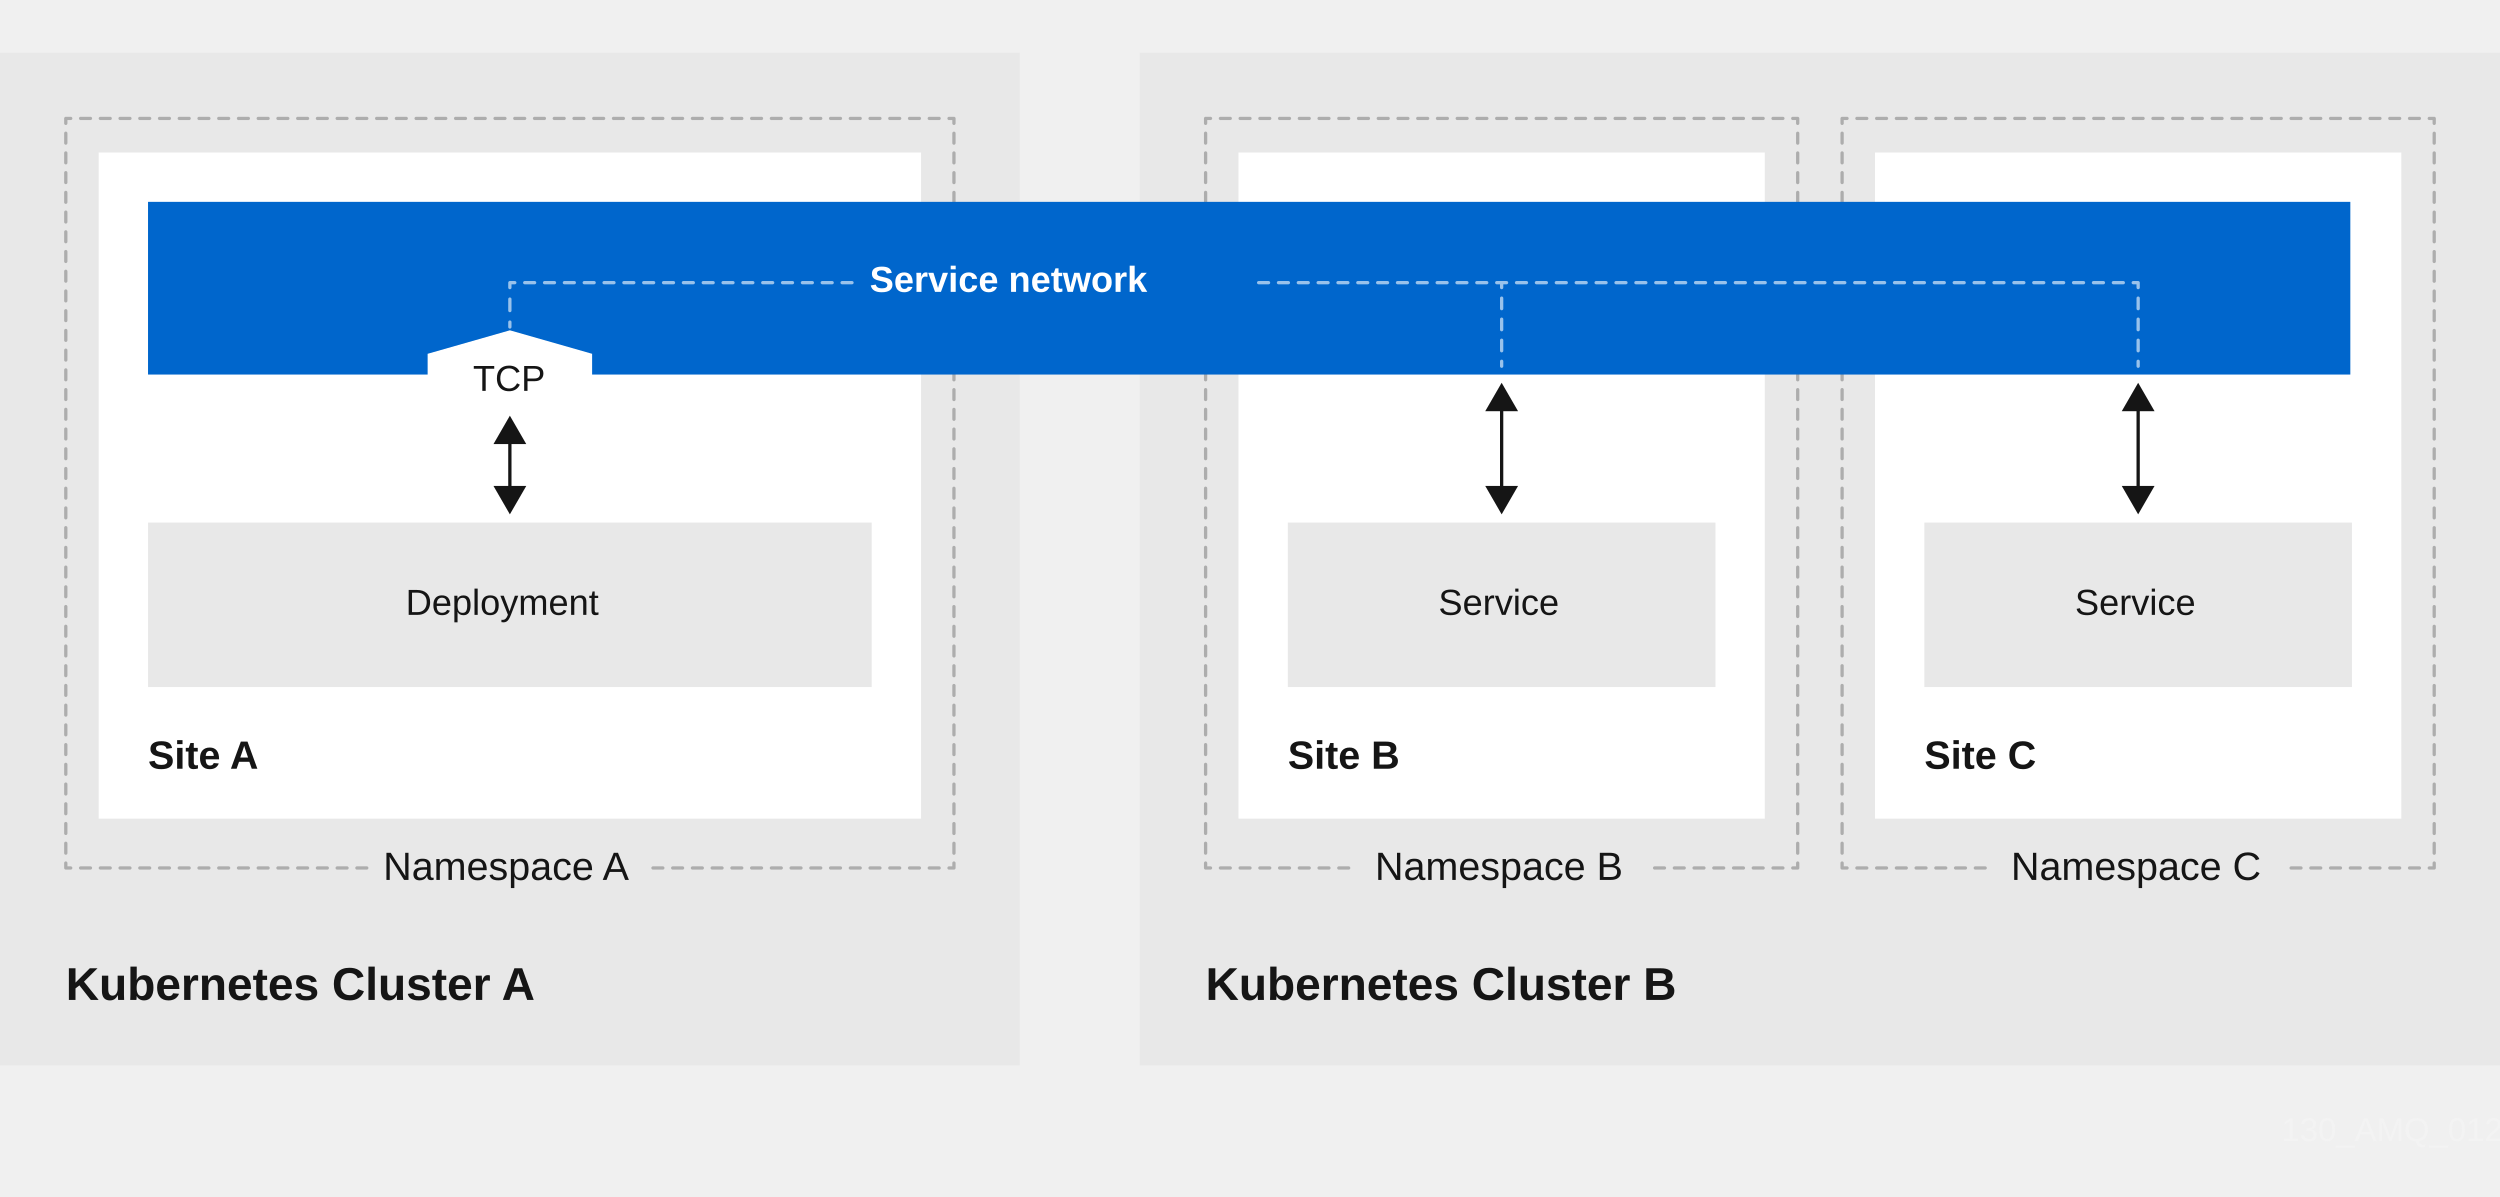
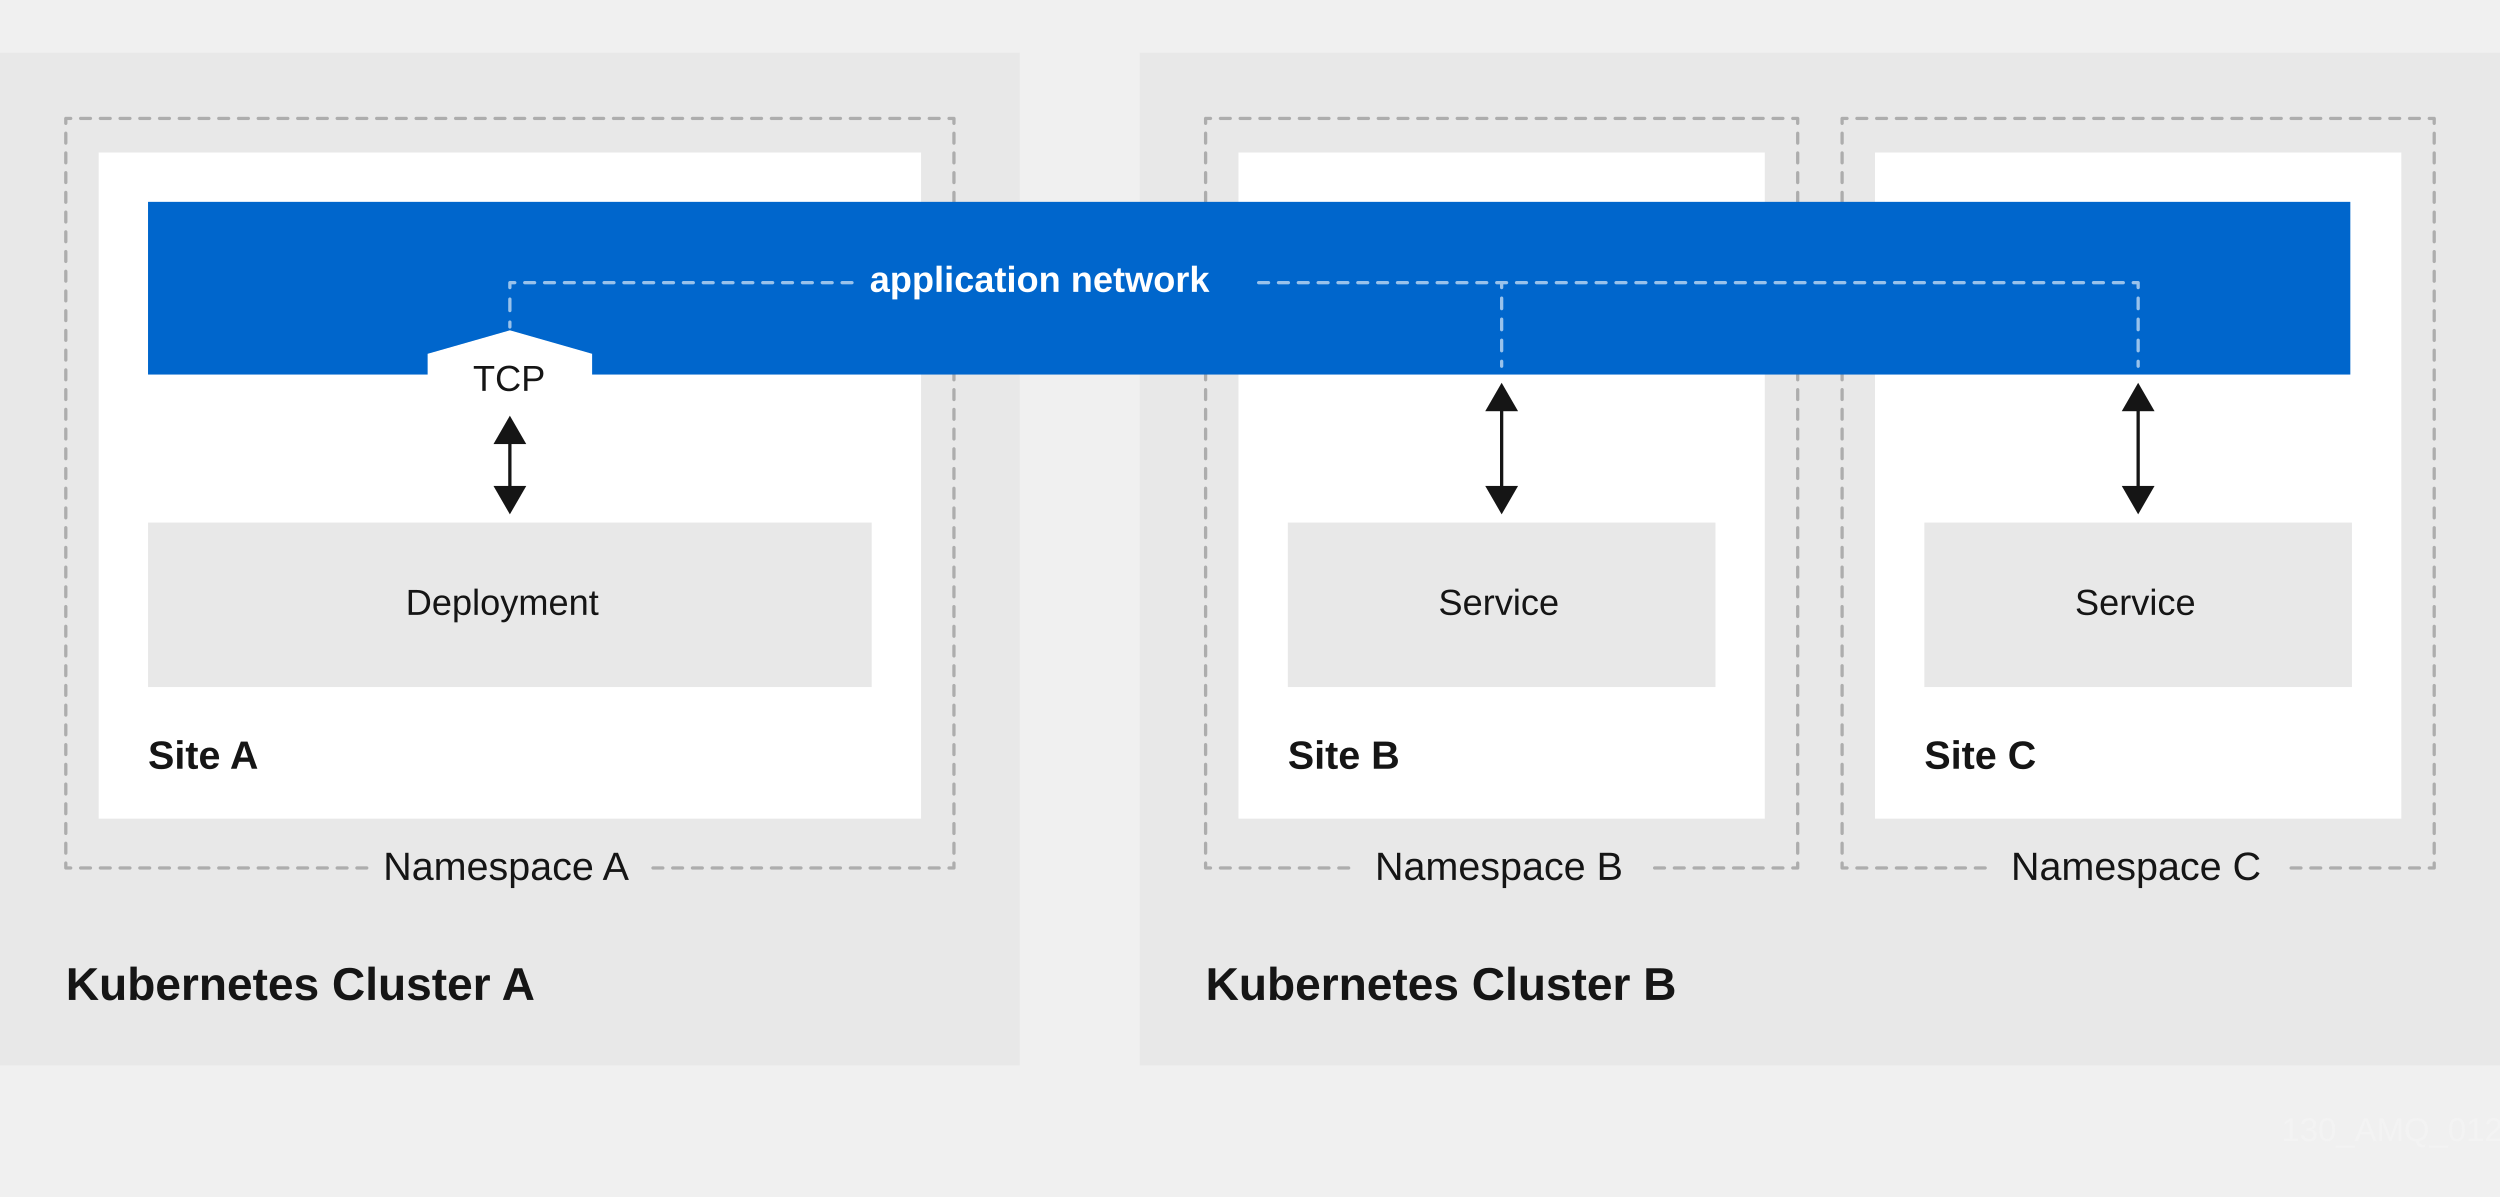
<svg xmlns="http://www.w3.org/2000/svg" id="bf8790df-43ea-463a-b5da-401bb2a8b402" data-name="artwork" width="760" height="363.864">
  <defs>
    <style>.a6b4eae5-2be3-4acb-998f-c0408979ab7a{fill:#e8e8e8}.a7f3d489-1c73-424d-92fe-ae6a60d9b6a8,.aa056ea7-99ea-4464-bfa0-3d7e9057bb0a,.ac50b6bc-227e-44ad-9eb0-4cac8b58ceb1,.ae11bc4e-3a59-4301-99e0-ba4399e98341,.b8a010bc-17c2-4461-9a9d-2971dc452d29,.f63f2ed5-1cca-4fae-be52-98b75aec8fd9{fill:none}.a7f3d489-1c73-424d-92fe-ae6a60d9b6a8,.b8a010bc-17c2-4461-9a9d-2971dc452d29,.f63f2ed5-1cca-4fae-be52-98b75aec8fd9{stroke:#adadad}.a7f3d489-1c73-424d-92fe-ae6a60d9b6a8,.aa056ea7-99ea-4464-bfa0-3d7e9057bb0a,.ac50b6bc-227e-44ad-9eb0-4cac8b58ceb1,.ae11bc4e-3a59-4301-99e0-ba4399e98341,.b8a010bc-17c2-4461-9a9d-2971dc452d29,.f63f2ed5-1cca-4fae-be52-98b75aec8fd9{stroke-linecap:round;stroke-linejoin:round}.b8a010bc-17c2-4461-9a9d-2971dc452d29{stroke-dasharray:3 3}.a7f3d489-1c73-424d-92fe-ae6a60d9b6a8{stroke-dasharray:2.998 2.998}.edf9b78d-fa84-4af6-825c-4811b13c106a{font-size:14px}.b3f4d507-fedb-4b95-8fa8-27a27f3d4f9a,.b5271c27-3ce1-4825-afd3-b2217b5ad765,.ed9842ba-1e72-4af8-b5fc-34f3987d1663,.edf9b78d-fa84-4af6-825c-4811b13c106a,.efd63a15-4772-4180-9d6a-a3fbcce8fa0c{fill:#151515}.edf9b78d-fa84-4af6-825c-4811b13c106a,.efd63a15-4772-4180-9d6a-a3fbcce8fa0c{font-family:RedHatText,"Red Hat Text",Overpass,"Helvetica Neue",Arial,sans-serif;font-weight:700}.bcdfb76b-e950-4f50-be25-b84a912934e7{fill:#fff}.b5271c27-3ce1-4825-afd3-b2217b5ad765,.efd63a15-4772-4180-9d6a-a3fbcce8fa0c{font-size:12px}.b3f4d507-fedb-4b95-8fa8-27a27f3d4f9a{font-size:11px}.b3f4d507-fedb-4b95-8fa8-27a27f3d4f9a,.b5271c27-3ce1-4825-afd3-b2217b5ad765{font-family:RedHatText,"Red Hat Text",Overpass,"Helvetica Neue",Arial,sans-serif;font-weight:500}.ac50b6bc-227e-44ad-9eb0-4cac8b58ceb1{stroke:#151515}.e5d73590-d250-4111-a1b8-1f0755480b35{fill:#06c}.aa056ea7-99ea-4464-bfa0-3d7e9057bb0a,.ae11bc4e-3a59-4301-99e0-ba4399e98341{stroke:#99c2eb}.aa056ea7-99ea-4464-bfa0-3d7e9057bb0a{stroke-dasharray:3.2 3.2}</style>
  </defs>
  <path class="a6b4eae5-2be3-4acb-998f-c0408979ab7a" d="M0 16h310v307.864H0z" />
  <path class="f63f2ed5-1cca-4fae-be52-98b75aec8fd9" d="M20 262.364v1.5h1.5" />
  <path class="b8a010bc-17c2-4461-9a9d-2971dc452d29" d="M24.5 263.864H287" />
  <path class="f63f2ed5-1cca-4fae-be52-98b75aec8fd9" d="M288.5 263.864h1.5v-1.5" />
  <path class="a7f3d489-1c73-424d-92fe-ae6a60d9b6a8" d="M290 259.366V38.999" />
  <path class="f63f2ed5-1cca-4fae-be52-98b75aec8fd9" d="M290 37.5V36h-1.5" />
  <path class="b8a010bc-17c2-4461-9a9d-2971dc452d29" d="M285.5 36H23" />
  <path class="f63f2ed5-1cca-4fae-be52-98b75aec8fd9" d="M21.5 36H20v1.5" />
  <path class="a7f3d489-1c73-424d-92fe-ae6a60d9b6a8" d="M20 40.498v220.367" />
  <text class="edf9b78d-fa84-4af6-825c-4811b13c106a" transform="translate(20 303.984)">Kubernetes Cluster A</text>
  <path class="bcdfb76b-e950-4f50-be25-b84a912934e7" transform="rotate(180 155 147.614)" d="M30 46.364h250v202.5H30z" />
  <text class="efd63a15-4772-4180-9d6a-a3fbcce8fa0c" transform="translate(45 233.704)">Site A</text>
  <path class="a6b4eae5-2be3-4acb-998f-c0408979ab7a" d="M45 158.864h220v50H45z" />
  <text class="b3f4d507-fedb-4b95-8fa8-27a27f3d4f9a" transform="translate(123.332 186.911)">Deployment</text>
  <path class="a6b4eae5-2be3-4acb-998f-c0408979ab7a" d="M346.5 16H760v307.864H346.5z" />
  <path class="f63f2ed5-1cca-4fae-be52-98b75aec8fd9" d="M366.5 262.364v1.5h1.5" />
  <path class="b8a010bc-17c2-4461-9a9d-2971dc452d29" d="M371 263.864h172.5" />
  <path class="f63f2ed5-1cca-4fae-be52-98b75aec8fd9" d="M545 263.864h1.5v-1.5" />
  <path class="a7f3d489-1c73-424d-92fe-ae6a60d9b6a8" d="M546.5 259.366V38.999" />
  <path class="f63f2ed5-1cca-4fae-be52-98b75aec8fd9" d="M546.5 37.5V36H545" />
  <path class="b8a010bc-17c2-4461-9a9d-2971dc452d29" d="M542 36H369.5" />
  <path class="f63f2ed5-1cca-4fae-be52-98b75aec8fd9" d="M368 36h-1.5v1.5" />
  <path class="a7f3d489-1c73-424d-92fe-ae6a60d9b6a8" d="M366.5 40.498v220.367" />
  <text class="edf9b78d-fa84-4af6-825c-4811b13c106a" transform="translate(366.5 303.984)">Kubernetes Cluster B</text>
  <path class="bcdfb76b-e950-4f50-be25-b84a912934e7" transform="rotate(180 456.5 147.614)" d="M376.5 46.364h160v202.5h-160z" />
  <text class="efd63a15-4772-4180-9d6a-a3fbcce8fa0c" transform="translate(391.5 233.704)">Site B</text>
  <path class="a6b4eae5-2be3-4acb-998f-c0408979ab7a" d="M391.5 158.864h130v50h-130z" />
  <text class="b3f4d507-fedb-4b95-8fa8-27a27f3d4f9a" transform="translate(437.289 186.911)">Service</text>
  <path class="ac50b6bc-227e-44ad-9eb0-4cac8b58ceb1" d="M456.5 149.188V123.54" />
  <path class="ed9842ba-1e72-4af8-b5fc-34f3987d1663" d="M461.486 147.729l-4.986 8.635-4.986-8.635h9.972zM461.486 124.999l-4.986-8.635-4.986 8.635h9.972z" />
  <path class="bcdfb76b-e950-4f50-be25-b84a912934e7" transform="rotate(180 650 147.614)" d="M570 46.364h160v202.5H570z" />
  <text class="efd63a15-4772-4180-9d6a-a3fbcce8fa0c" transform="translate(585 233.704)">Site C</text>
  <path class="a6b4eae5-2be3-4acb-998f-c0408979ab7a" d="M585 158.864h130v50H585z" />
  <text class="b3f4d507-fedb-4b95-8fa8-27a27f3d4f9a" transform="translate(630.789 186.911)">Service</text>
  <path class="ac50b6bc-227e-44ad-9eb0-4cac8b58ceb1" d="M650 149.188V123.54" />
  <path class="ed9842ba-1e72-4af8-b5fc-34f3987d1663" d="M654.986 147.729L650 156.364l-4.986-8.635h9.972zM654.986 124.999L650 116.364l-4.986 8.635h9.972z" />
  <g>
    <path class="f63f2ed5-1cca-4fae-be52-98b75aec8fd9" d="M560 262.364v1.5h1.5" />
    <path class="b8a010bc-17c2-4461-9a9d-2971dc452d29" d="M564.5 263.864H737" />
    <path class="f63f2ed5-1cca-4fae-be52-98b75aec8fd9" d="M738.5 263.864h1.5v-1.5" />
    <path class="a7f3d489-1c73-424d-92fe-ae6a60d9b6a8" d="M740 259.366V38.999" />
    <path class="f63f2ed5-1cca-4fae-be52-98b75aec8fd9" d="M740 37.5V36h-1.5" />
    <path class="b8a010bc-17c2-4461-9a9d-2971dc452d29" d="M735.5 36H563" />
    <path class="f63f2ed5-1cca-4fae-be52-98b75aec8fd9" d="M561.5 36H560v1.5" />
    <path class="a7f3d489-1c73-424d-92fe-ae6a60d9b6a8" d="M560 40.498v220.367" />
  </g>
  <path class="e5d73590-d250-4111-a1b8-1f0755480b35" d="M45 61.364h669.5v52.5H45z" />
  <path class="a6b4eae5-2be3-4acb-998f-c0408979ab7a" d="M113.463 258.817h83.073v15.094h-83.073z" />
  <text class="b5271c27-3ce1-4825-afd3-b2217b5ad765" transform="translate(116.492 267.496)">Namespace A</text>
  <path class="a6b4eae5-2be3-4acb-998f-c0408979ab7a" d="M411.889 258.817h89.223v15.094h-89.223z" />
  <text class="b5271c27-3ce1-4825-afd3-b2217b5ad765" transform="translate(417.998 267.496)">Namespace B</text>
  <path class="a6b4eae5-2be3-4acb-998f-c0408979ab7a" d="M605.352 258.817h89.297v15.094h-89.297z" />
  <text class="b5271c27-3ce1-4825-afd3-b2217b5ad765" transform="translate(611.337 267.496)">Namespace C</text>
  <path class="bcdfb76b-e950-4f50-be25-b84a912934e7" d="M130.001 128.982v-21.428l25-7.143 25 7.143v21.428h-50z" />
  <text class="b3f4d507-fedb-4b95-8fa8-27a27f3d4f9a" transform="translate(143.778 118.831)">TCP</text>
  <g>
    <path class="ae11bc4e-3a59-4301-99e0-ba4399e98341" d="M155 99.411v-1.5" />
    <path stroke-dasharray="3.494 3.494" stroke="#99c2eb" stroke-linecap="round" stroke-linejoin="round" fill="none" d="M155 94.417v-5.24" />
    <path class="ae11bc4e-3a59-4301-99e0-ba4399e98341" d="M155 87.43v-1.5h1.5" />
    <path stroke-dasharray="3.015 3.015" stroke="#99c2eb" stroke-linecap="round" stroke-linejoin="round" fill="none" d="M159.515 85.93h293.978" />
    <path class="ae11bc4e-3a59-4301-99e0-ba4399e98341" d="M455.001 85.93h1.5v1.5" />
    <path class="aa056ea7-99ea-4464-bfa0-3d7e9057bb0a" d="M456.501 90.63v17.601" />
    <path class="ae11bc4e-3a59-4301-99e0-ba4399e98341" d="M456.501 109.831v1.5" />
  </g>
  <g>
    <path class="ae11bc4e-3a59-4301-99e0-ba4399e98341" d="M456.501 85.93h1.5" />
    <path stroke-dasharray="3.024 3.024" stroke="#99c2eb" stroke-linecap="round" stroke-linejoin="round" fill="none" d="M461.025 85.93h185.963" />
    <path class="ae11bc4e-3a59-4301-99e0-ba4399e98341" d="M648.5 85.93h1.5v1.5" />
    <path class="aa056ea7-99ea-4464-bfa0-3d7e9057bb0a" d="M650 90.63v17.601" />
    <path class="ae11bc4e-3a59-4301-99e0-ba4399e98341" d="M650 109.831v1.5" />
  </g>
  <g>
    <path class="ac50b6bc-227e-44ad-9eb0-4cac8b58ceb1" d="M155 149.188V133.54" />
    <path class="ed9842ba-1e72-4af8-b5fc-34f3987d1663" d="M159.986 147.729L155 156.364l-4.986-8.635h9.972zM159.986 134.999L155 126.364l-4.986 8.635h9.972z" />
  </g>
  <path class="e5d73590-d250-4111-a1b8-1f0755480b35" d="M261.046 72.008h119.95v25.211h-119.95z" />
-   <text transform="translate(264.394 88.735)" font-size="11" fill="#fff" font-family="RedHatText,&quot;Red Hat Text&quot;,Overpass,&quot;Helvetica Neue&quot;,Arial,sans-serif" font-weight="700">Service network</text>
+   <text transform="translate(264.394 88.735)" font-size="11" fill="#fff" font-family="RedHatText,&quot;Red Hat Text&quot;,Overpass,&quot;Helvetica Neue&quot;,Arial,sans-serif" font-weight="700">application network</text>
  <g>
    <text transform="translate(693.562 346.881)" font-size="10" fill="#f3f3f3" font-family="RedHatText,&quot;Red Hat Text&quot;,Overpass,&quot;Helvetica Neue&quot;,Arial,sans-serif">130_AMQ_0121</text>
    <path fill="none" d="M-.25 323.864h760v40h-760z" />
  </g>
</svg>
